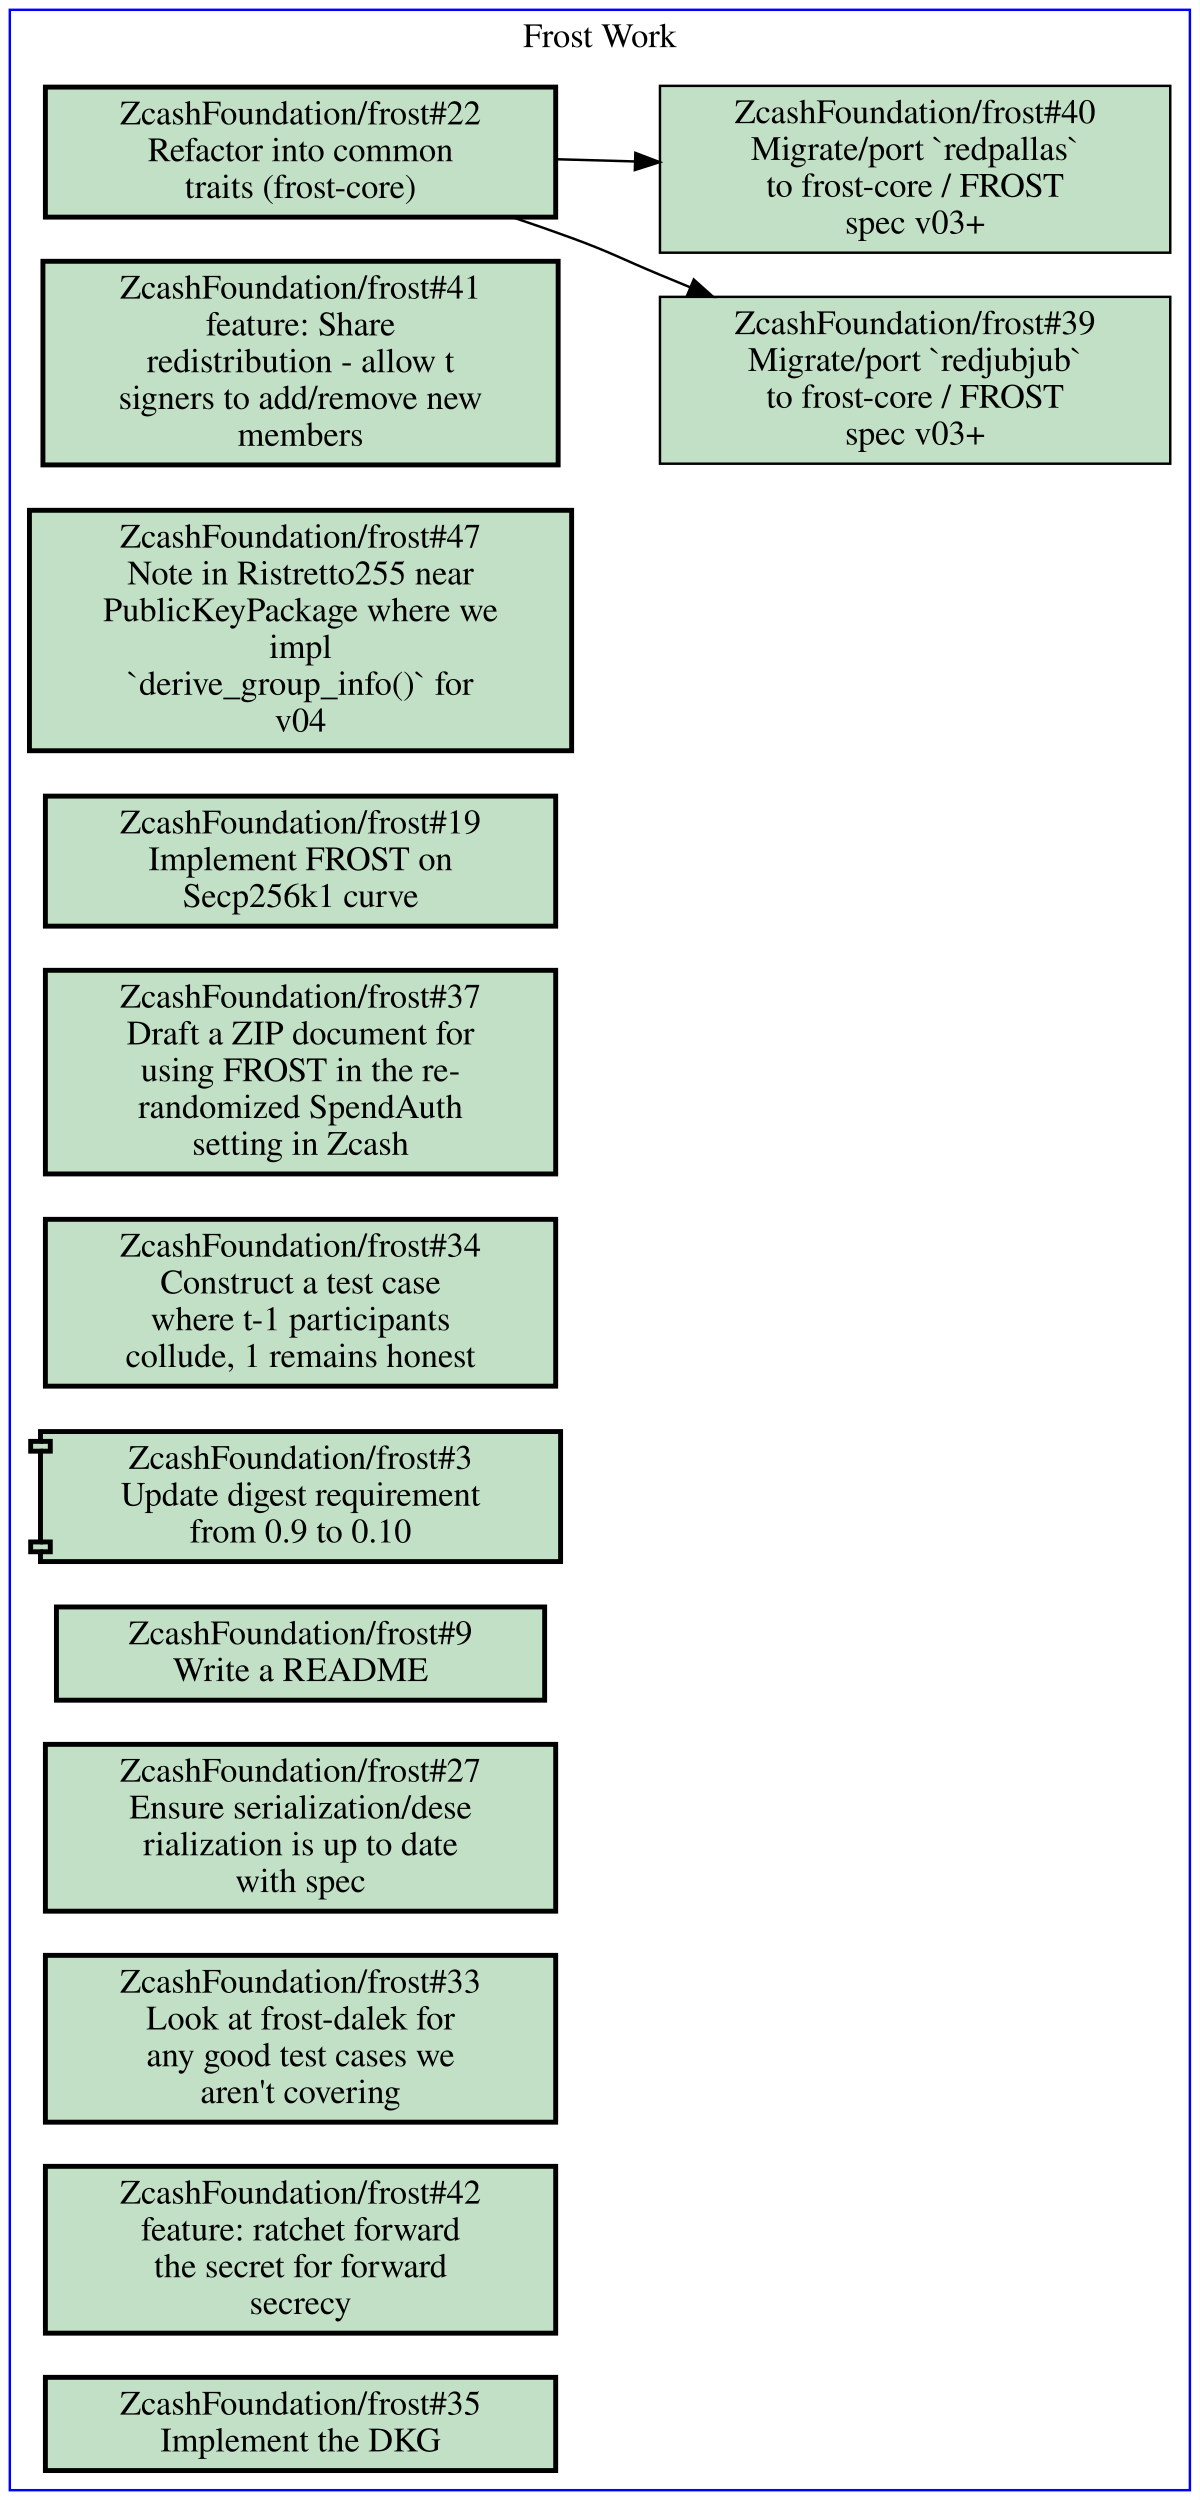
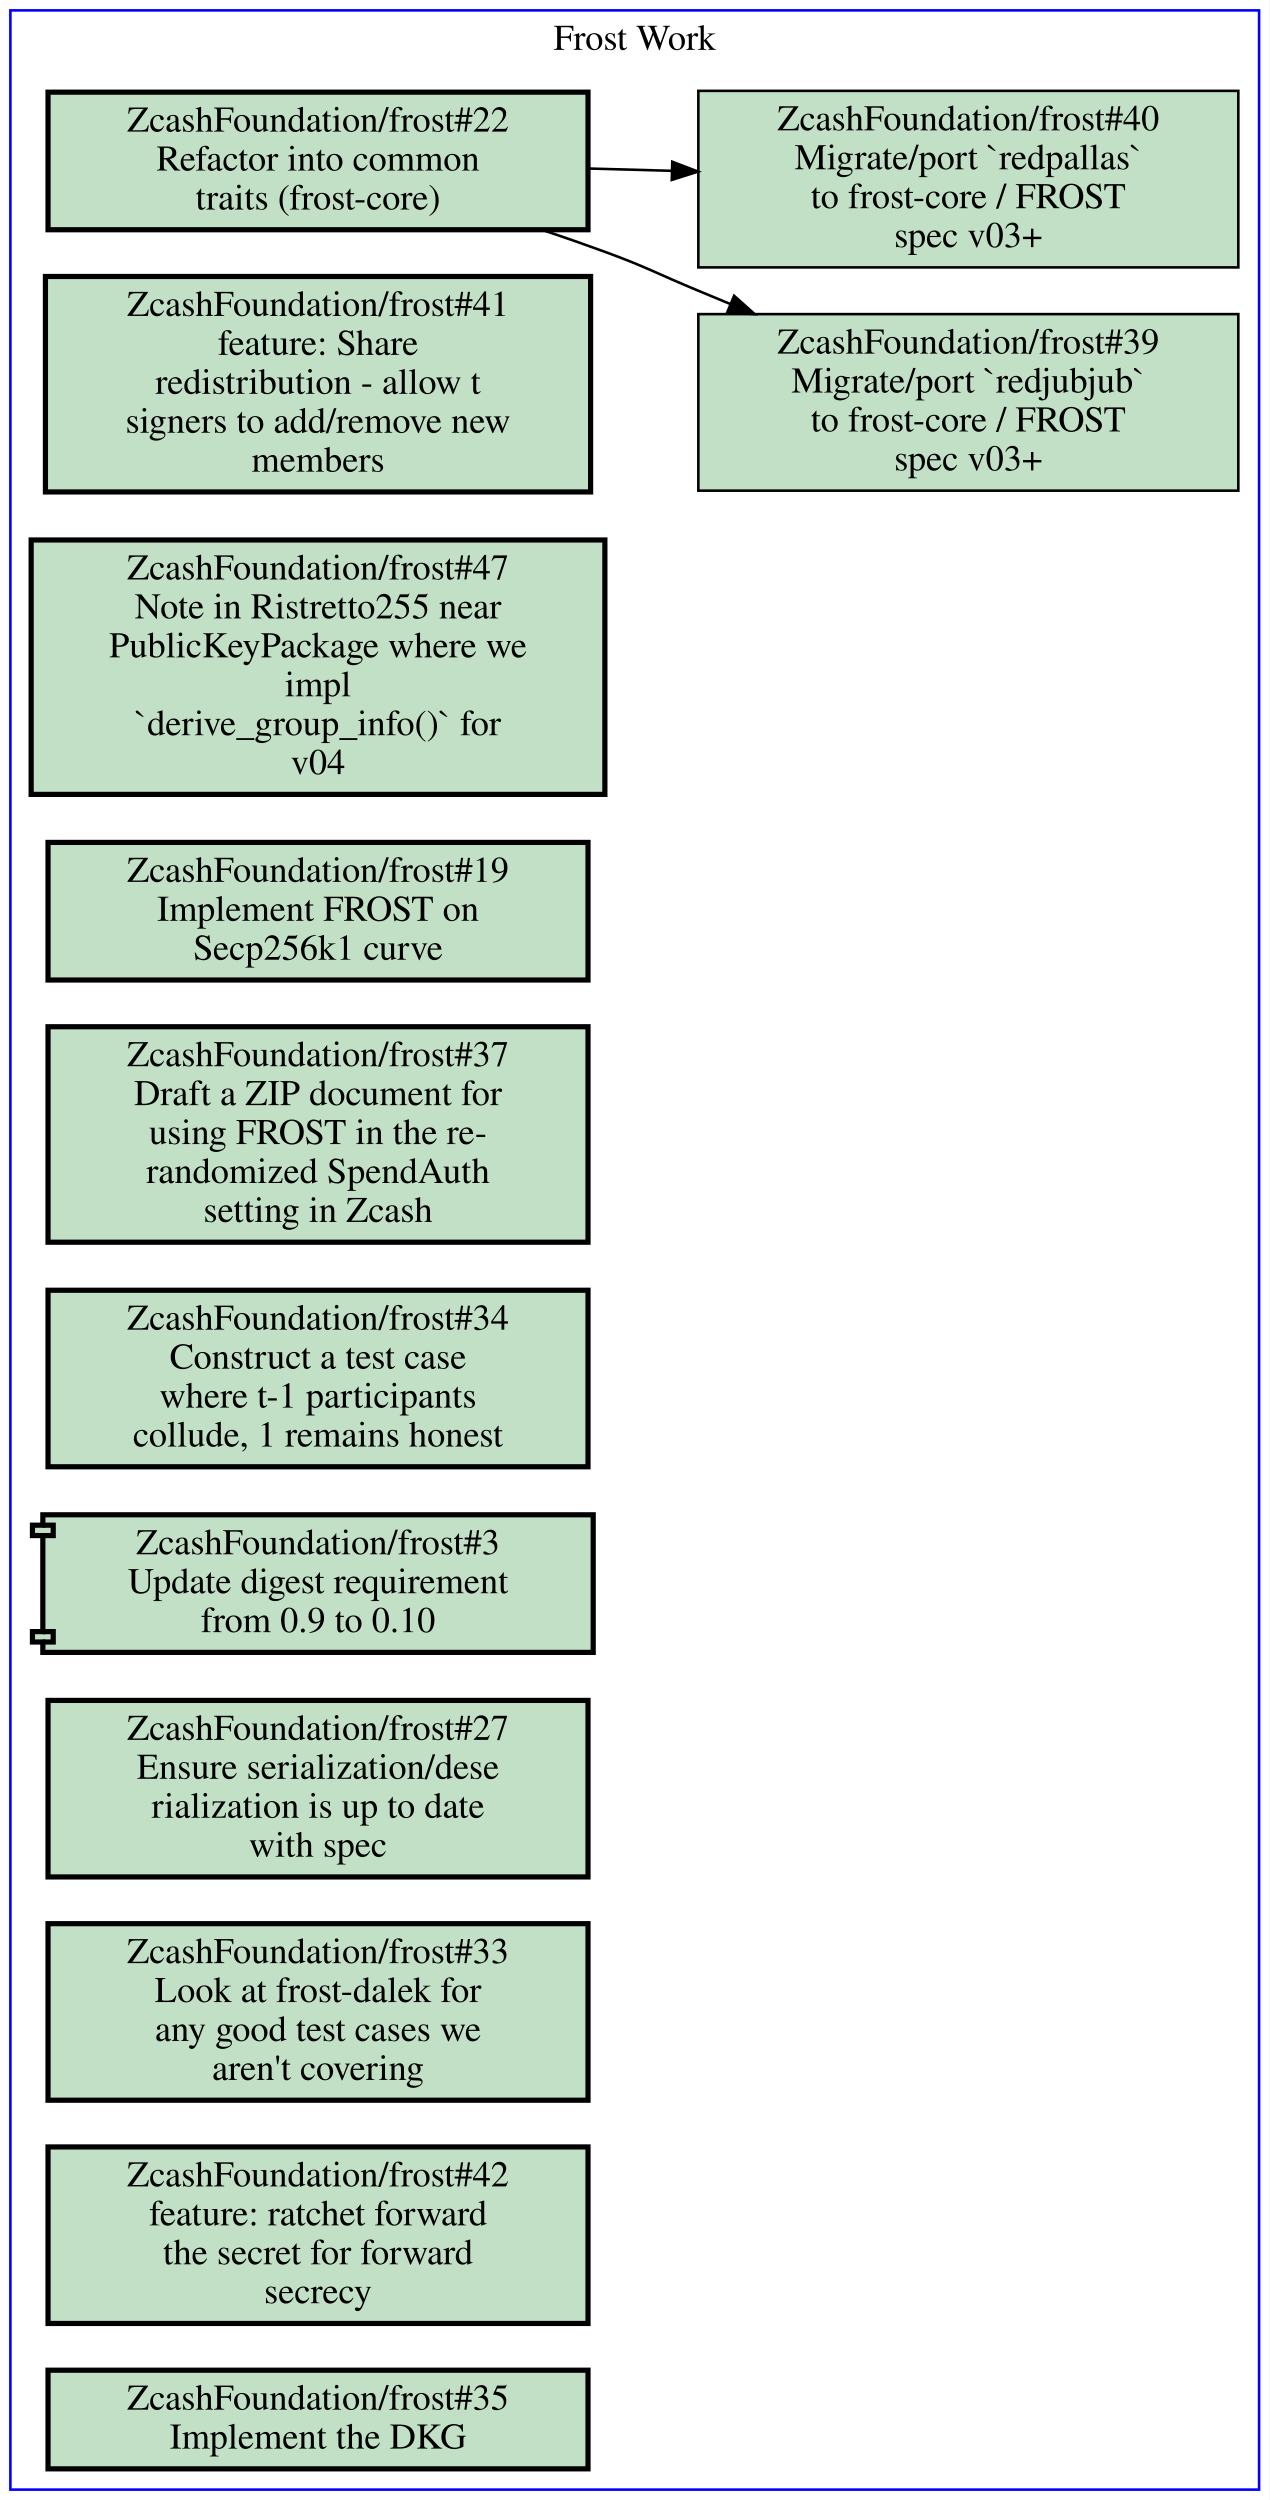
- <svg xmlns="http://www.w3.org/2000/svg" xmlns:xlink="http://www.w3.org/1999/xlink" width="489pt" height="1019pt" viewBox="0.00 0.00 489.00 1019.00">
-   <g id="graph0" class="graph" transform="scale(1 1) rotate(0) translate(4 1015)">
-     <polygon fill="#ffffff" stroke="transparent" points="-4,4 -4,-1015 485,-1015 485,4 -4,4" />
+ <svg xmlns="http://www.w3.org/2000/svg" xmlns:xlink="http://www.w3.org/1999/xlink" width="489pt" height="963pt" viewBox="0.00 0.00 489.00 963.00">
+   <g id="graph0" class="graph" transform="scale(1 1) rotate(0) translate(4 959)">
+     <polygon fill="#ffffff" stroke="transparent" points="-4,4 -4,-959 485,-959 485,4 -4,4" />
    <g id="clust1" class="cluster">
-       <polygon fill="none" stroke="#0000ff" points="0,0 0,-1011 481,-1011 481,0 0,0" />
-       <text text-anchor="middle" x="240.5" y="-995.8" font-family="Times,serif" font-size="14.00" fill="#000000">Frost Work</text>
+       <polygon fill="none" stroke="#0000ff" points="0,0 0,-955 481,-955 481,0 0,0" />
+       <text text-anchor="middle" x="240.5" y="-939.8" font-family="Times,serif" font-size="14.00" fill="#000000">Frost Work</text>
    </g>
    <g id="node1" class="node open">
      <g id="a_node1">
        <a xlink:href="https://github.com/ZcashFoundation/frost/issues/22" xlink:title="ZcashFoundation/frost#22&#10;Refactor into common&#10;traits (frost-core)" target="_blank">
-           <polygon fill="#c2e0c6" stroke="#000000" stroke-width="2" points="222.5,-979.5 14.5,-979.5 14.5,-926.5 222.5,-926.5 222.5,-979.5" />
-           <text text-anchor="middle" x="118.5" y="-964.3" font-family="Times,serif" font-size="14.00" fill="#000000">ZcashFoundation/frost#22</text>
-           <text text-anchor="middle" x="118.5" y="-949.3" font-family="Times,serif" font-size="14.00" fill="#000000">Refactor into common</text>
-           <text text-anchor="middle" x="118.5" y="-934.3" font-family="Times,serif" font-size="14.00" fill="#000000">traits (frost-core)</text>
+           <polygon fill="#c2e0c6" stroke="#000000" stroke-width="2" points="222.5,-923.5 14.5,-923.5 14.5,-870.5 222.5,-870.5 222.5,-923.5" />
+           <text text-anchor="middle" x="118.5" y="-908.3" font-family="Times,serif" font-size="14.00" fill="#000000">ZcashFoundation/frost#22</text>
+           <text text-anchor="middle" x="118.5" y="-893.3" font-family="Times,serif" font-size="14.00" fill="#000000">Refactor into common</text>
+           <text text-anchor="middle" x="118.5" y="-878.3" font-family="Times,serif" font-size="14.00" fill="#000000">traits (frost-core)</text>
        </a>
      </g>
    </g>
    <g id="node2" class="node open">
      <g id="a_node2">
        <a xlink:href="https://github.com/ZcashFoundation/frost/issues/39" xlink:title="ZcashFoundation/frost#39&#10;Migrate/port `redjubjub`&#10;to frost-core / FROST&#10;spec v03+" target="_blank">
-           <polygon fill="#c2e0c6" stroke="#000000" points="473,-894 265,-894 265,-826 473,-826 473,-894" />
-           <text text-anchor="middle" x="369" y="-878.8" font-family="Times,serif" font-size="14.00" fill="#000000">ZcashFoundation/frost#39</text>
-           <text text-anchor="middle" x="369" y="-863.8" font-family="Times,serif" font-size="14.00" fill="#000000">Migrate/port `redjubjub`</text>
-           <text text-anchor="middle" x="369" y="-848.8" font-family="Times,serif" font-size="14.00" fill="#000000">to frost-core / FROST</text>
-           <text text-anchor="middle" x="369" y="-833.8" font-family="Times,serif" font-size="14.00" fill="#000000">spec v03+</text>
+           <polygon fill="#c2e0c6" stroke="#000000" points="473,-838 265,-838 265,-770 473,-770 473,-838" />
+           <text text-anchor="middle" x="369" y="-822.8" font-family="Times,serif" font-size="14.00" fill="#000000">ZcashFoundation/frost#39</text>
+           <text text-anchor="middle" x="369" y="-807.8" font-family="Times,serif" font-size="14.00" fill="#000000">Migrate/port `redjubjub`</text>
+           <text text-anchor="middle" x="369" y="-792.8" font-family="Times,serif" font-size="14.00" fill="#000000">to frost-core / FROST</text>
+           <text text-anchor="middle" x="369" y="-777.8" font-family="Times,serif" font-size="14.00" fill="#000000">spec v03+</text>
        </a>
      </g>
    </g>
    <g id="edge1" class="edge">
-       <path fill="none" stroke="#000000" d="M205.01,-926.4C213.15,-923.66 221.25,-920.84 229,-918 245.28,-912.04 248.99,-909.64 265,-903 269.07,-901.31 273.23,-899.59 277.43,-897.84" />
-       <polygon fill="#000000" stroke="#000000" points="278.78,-901.069 286.68,-894.01 276.102,-894.602 278.78,-901.069" />
+       <path fill="none" stroke="#000000" d="M205.01,-870.4C213.15,-867.66 221.25,-864.84 229,-862 245.28,-856.04 248.99,-853.64 265,-847 269.07,-845.31 273.23,-843.59 277.43,-841.84" />
+       <polygon fill="#000000" stroke="#000000" points="278.78,-845.069 286.68,-838.01 276.102,-838.602 278.78,-845.069" />
    </g>
    <g id="node3" class="node open">
      <g id="a_node3">
        <a xlink:href="https://github.com/ZcashFoundation/frost/issues/40" xlink:title="ZcashFoundation/frost#40&#10;Migrate/port `redpallas`&#10;to frost-core / FROST&#10;spec v03+" target="_blank">
-           <polygon fill="#c2e0c6" stroke="#000000" points="473,-980 265,-980 265,-912 473,-912 473,-980" />
-           <text text-anchor="middle" x="369" y="-964.8" font-family="Times,serif" font-size="14.00" fill="#000000">ZcashFoundation/frost#40</text>
-           <text text-anchor="middle" x="369" y="-949.8" font-family="Times,serif" font-size="14.00" fill="#000000">Migrate/port `redpallas`</text>
-           <text text-anchor="middle" x="369" y="-934.8" font-family="Times,serif" font-size="14.00" fill="#000000">to frost-core / FROST</text>
-           <text text-anchor="middle" x="369" y="-919.8" font-family="Times,serif" font-size="14.00" fill="#000000">spec v03+</text>
+           <polygon fill="#c2e0c6" stroke="#000000" points="473,-924 265,-924 265,-856 473,-856 473,-924" />
+           <text text-anchor="middle" x="369" y="-908.8" font-family="Times,serif" font-size="14.00" fill="#000000">ZcashFoundation/frost#40</text>
+           <text text-anchor="middle" x="369" y="-893.8" font-family="Times,serif" font-size="14.00" fill="#000000">Migrate/port `redpallas`</text>
+           <text text-anchor="middle" x="369" y="-878.8" font-family="Times,serif" font-size="14.00" fill="#000000">to frost-core / FROST</text>
+           <text text-anchor="middle" x="369" y="-863.8" font-family="Times,serif" font-size="14.00" fill="#000000">spec v03+</text>
        </a>
      </g>
    </g>
    <g id="edge2" class="edge">
-       <path fill="none" stroke="#000000" d="M222.56,-950.09C233.15,-949.8 243.96,-949.49 254.65,-949.2" />
-       <polygon fill="#000000" stroke="#000000" points="254.963,-952.693 264.86,-948.91 254.765,-945.695 254.963,-952.693" />
+       <path fill="none" stroke="#000000" d="M222.56,-894.09C233.15,-893.8 243.96,-893.49 254.65,-893.2" />
+       <polygon fill="#000000" stroke="#000000" points="254.963,-896.693 264.86,-892.91 254.765,-889.695 254.963,-896.693" />
    </g>
    <g id="node4" class="node open">
      <g id="a_node4">
        <a xlink:href="https://github.com/ZcashFoundation/frost/issues/41" xlink:title="ZcashFoundation/frost#41&#10;feature: Share&#10;redistribution - allow t&#10;signers to add/remove new&#10;members" target="_blank">
-           <polygon fill="#c2e0c6" stroke="#000000" stroke-width="2" points="223.5,-908.5 13.5,-908.5 13.5,-825.5 223.5,-825.5 223.5,-908.5" />
-           <text text-anchor="middle" x="118.5" y="-893.3" font-family="Times,serif" font-size="14.00" fill="#000000">ZcashFoundation/frost#41</text>
-           <text text-anchor="middle" x="118.5" y="-878.3" font-family="Times,serif" font-size="14.00" fill="#000000">feature: Share</text>
-           <text text-anchor="middle" x="118.5" y="-863.3" font-family="Times,serif" font-size="14.00" fill="#000000">redistribution - allow t</text>
-           <text text-anchor="middle" x="118.5" y="-848.3" font-family="Times,serif" font-size="14.00" fill="#000000">signers to add/remove new</text>
-           <text text-anchor="middle" x="118.5" y="-833.3" font-family="Times,serif" font-size="14.00" fill="#000000">members</text>
+           <polygon fill="#c2e0c6" stroke="#000000" stroke-width="2" points="223.5,-852.5 13.5,-852.5 13.5,-769.5 223.5,-769.5 223.5,-852.5" />
+           <text text-anchor="middle" x="118.5" y="-837.3" font-family="Times,serif" font-size="14.00" fill="#000000">ZcashFoundation/frost#41</text>
+           <text text-anchor="middle" x="118.5" y="-822.3" font-family="Times,serif" font-size="14.00" fill="#000000">feature: Share</text>
+           <text text-anchor="middle" x="118.5" y="-807.3" font-family="Times,serif" font-size="14.00" fill="#000000">redistribution - allow t</text>
+           <text text-anchor="middle" x="118.5" y="-792.3" font-family="Times,serif" font-size="14.00" fill="#000000">signers to add/remove new</text>
+           <text text-anchor="middle" x="118.5" y="-777.3" font-family="Times,serif" font-size="14.00" fill="#000000">members</text>
        </a>
      </g>
    </g>
    <g id="node5" class="node open">
      <g id="a_node5">
        <a xlink:href="https://github.com/ZcashFoundation/frost/issues/47" xlink:title="ZcashFoundation/frost#47&#10;Note in Ristretto255 near&#10;PublicKeyPackage where we&#10;impl&#10;`derive_group_info()` for&#10;v04" target="_blank">
-           <polygon fill="#c2e0c6" stroke="#000000" stroke-width="2" points="229,-807 8,-807 8,-709 229,-709 229,-807" />
-           <text text-anchor="middle" x="118.5" y="-791.8" font-family="Times,serif" font-size="14.00" fill="#000000">ZcashFoundation/frost#47</text>
-           <text text-anchor="middle" x="118.5" y="-776.8" font-family="Times,serif" font-size="14.00" fill="#000000">Note in Ristretto255 near</text>
-           <text text-anchor="middle" x="118.5" y="-761.8" font-family="Times,serif" font-size="14.00" fill="#000000">PublicKeyPackage where we</text>
-           <text text-anchor="middle" x="118.5" y="-746.8" font-family="Times,serif" font-size="14.00" fill="#000000">impl</text>
-           <text text-anchor="middle" x="118.5" y="-731.8" font-family="Times,serif" font-size="14.00" fill="#000000">`derive_group_info()` for</text>
-           <text text-anchor="middle" x="118.5" y="-716.8" font-family="Times,serif" font-size="14.00" fill="#000000">v04</text>
+           <polygon fill="#c2e0c6" stroke="#000000" stroke-width="2" points="229,-751 8,-751 8,-653 229,-653 229,-751" />
+           <text text-anchor="middle" x="118.5" y="-735.8" font-family="Times,serif" font-size="14.00" fill="#000000">ZcashFoundation/frost#47</text>
+           <text text-anchor="middle" x="118.5" y="-720.8" font-family="Times,serif" font-size="14.00" fill="#000000">Note in Ristretto255 near</text>
+           <text text-anchor="middle" x="118.5" y="-705.8" font-family="Times,serif" font-size="14.00" fill="#000000">PublicKeyPackage where we</text>
+           <text text-anchor="middle" x="118.5" y="-690.8" font-family="Times,serif" font-size="14.00" fill="#000000">impl</text>
+           <text text-anchor="middle" x="118.5" y="-675.8" font-family="Times,serif" font-size="14.00" fill="#000000">`derive_group_info()` for</text>
+           <text text-anchor="middle" x="118.5" y="-660.8" font-family="Times,serif" font-size="14.00" fill="#000000">v04</text>
        </a>
      </g>
    </g>
    <g id="node6" class="node open">
      <g id="a_node6">
        <a xlink:href="https://github.com/ZcashFoundation/frost/issues/19" xlink:title="ZcashFoundation/frost#19&#10;Implement FROST on&#10;Secp256k1 curve" target="_blank">
-           <polygon fill="#c2e0c6" stroke="#000000" stroke-width="2" points="222.5,-690.5 14.5,-690.5 14.5,-637.5 222.5,-637.5 222.5,-690.5" />
-           <text text-anchor="middle" x="118.5" y="-675.3" font-family="Times,serif" font-size="14.00" fill="#000000">ZcashFoundation/frost#19</text>
-           <text text-anchor="middle" x="118.5" y="-660.3" font-family="Times,serif" font-size="14.00" fill="#000000">Implement FROST on</text>
-           <text text-anchor="middle" x="118.5" y="-645.3" font-family="Times,serif" font-size="14.00" fill="#000000">Secp256k1 curve</text>
+           <polygon fill="#c2e0c6" stroke="#000000" stroke-width="2" points="222.5,-634.5 14.5,-634.5 14.5,-581.5 222.5,-581.5 222.5,-634.5" />
+           <text text-anchor="middle" x="118.5" y="-619.3" font-family="Times,serif" font-size="14.00" fill="#000000">ZcashFoundation/frost#19</text>
+           <text text-anchor="middle" x="118.5" y="-604.3" font-family="Times,serif" font-size="14.00" fill="#000000">Implement FROST on</text>
+           <text text-anchor="middle" x="118.5" y="-589.3" font-family="Times,serif" font-size="14.00" fill="#000000">Secp256k1 curve</text>
        </a>
      </g>
    </g>
    <g id="node7" class="node open">
      <g id="a_node7">
        <a xlink:href="https://github.com/ZcashFoundation/frost/issues/37" xlink:title="ZcashFoundation/frost#37&#10;Draft a ZIP document for&#10;using FROST in the re-&#10;randomized SpendAuth&#10;setting in Zcash" target="_blank">
-           <polygon fill="#c2e0c6" stroke="#000000" stroke-width="2" points="222.5,-619.5 14.5,-619.5 14.5,-536.5 222.5,-536.5 222.5,-619.5" />
-           <text text-anchor="middle" x="118.5" y="-604.3" font-family="Times,serif" font-size="14.00" fill="#000000">ZcashFoundation/frost#37</text>
-           <text text-anchor="middle" x="118.5" y="-589.3" font-family="Times,serif" font-size="14.00" fill="#000000">Draft a ZIP document for</text>
-           <text text-anchor="middle" x="118.5" y="-574.3" font-family="Times,serif" font-size="14.00" fill="#000000">using FROST in the re-</text>
-           <text text-anchor="middle" x="118.5" y="-559.3" font-family="Times,serif" font-size="14.00" fill="#000000">randomized SpendAuth</text>
-           <text text-anchor="middle" x="118.5" y="-544.3" font-family="Times,serif" font-size="14.00" fill="#000000">setting in Zcash</text>
+           <polygon fill="#c2e0c6" stroke="#000000" stroke-width="2" points="222.5,-563.5 14.5,-563.5 14.5,-480.5 222.5,-480.5 222.5,-563.5" />
+           <text text-anchor="middle" x="118.5" y="-548.3" font-family="Times,serif" font-size="14.00" fill="#000000">ZcashFoundation/frost#37</text>
+           <text text-anchor="middle" x="118.5" y="-533.3" font-family="Times,serif" font-size="14.00" fill="#000000">Draft a ZIP document for</text>
+           <text text-anchor="middle" x="118.5" y="-518.3" font-family="Times,serif" font-size="14.00" fill="#000000">using FROST in the re-</text>
+           <text text-anchor="middle" x="118.5" y="-503.3" font-family="Times,serif" font-size="14.00" fill="#000000">randomized SpendAuth</text>
+           <text text-anchor="middle" x="118.5" y="-488.3" font-family="Times,serif" font-size="14.00" fill="#000000">setting in Zcash</text>
        </a>
      </g>
    </g>
    <g id="node8" class="node open">
      <g id="a_node8">
        <a xlink:href="https://github.com/ZcashFoundation/frost/issues/34" xlink:title="ZcashFoundation/frost#34&#10;Construct a test case&#10;where t-1 participants&#10;collude, 1 remains honest" target="_blank">
-           <polygon fill="#c2e0c6" stroke="#000000" stroke-width="2" points="222.5,-518 14.5,-518 14.5,-450 222.5,-450 222.5,-518" />
-           <text text-anchor="middle" x="118.5" y="-502.8" font-family="Times,serif" font-size="14.00" fill="#000000">ZcashFoundation/frost#34</text>
-           <text text-anchor="middle" x="118.5" y="-487.8" font-family="Times,serif" font-size="14.00" fill="#000000">Construct a test case</text>
-           <text text-anchor="middle" x="118.5" y="-472.8" font-family="Times,serif" font-size="14.00" fill="#000000">where t-1 participants</text>
-           <text text-anchor="middle" x="118.5" y="-457.8" font-family="Times,serif" font-size="14.00" fill="#000000">collude, 1 remains honest</text>
+           <polygon fill="#c2e0c6" stroke="#000000" stroke-width="2" points="222.5,-462 14.5,-462 14.5,-394 222.5,-394 222.5,-462" />
+           <text text-anchor="middle" x="118.5" y="-446.8" font-family="Times,serif" font-size="14.00" fill="#000000">ZcashFoundation/frost#34</text>
+           <text text-anchor="middle" x="118.5" y="-431.8" font-family="Times,serif" font-size="14.00" fill="#000000">Construct a test case</text>
+           <text text-anchor="middle" x="118.5" y="-416.8" font-family="Times,serif" font-size="14.00" fill="#000000">where t-1 participants</text>
+           <text text-anchor="middle" x="118.5" y="-401.8" font-family="Times,serif" font-size="14.00" fill="#000000">collude, 1 remains honest</text>
        </a>
      </g>
    </g>
    <g id="node9" class="node open">
      <g id="a_node9">
        <a xlink:href="https://github.com/ZcashFoundation/frost/pull/3" xlink:title="ZcashFoundation/frost#3&#10;Update digest requirement&#10;from 0.9 to 0.10" target="_blank">
-           <polygon fill="#c2e0c6" stroke="#000000" stroke-width="2" points="224.5,-431.5 12.5,-431.5 12.5,-427.5 8.5,-427.5 8.5,-423.5 12.5,-423.5 12.5,-386.5 8.5,-386.5 8.5,-382.5 12.5,-382.5 12.5,-378.5 224.5,-378.5 224.5,-431.5" />
-           <polyline fill="none" stroke="#000000" stroke-width="2" points="12.5,-427.5 16.5,-427.5 16.5,-423.5 12.5,-423.5 " />
-           <polyline fill="none" stroke="#000000" stroke-width="2" points="12.5,-386.5 16.5,-386.5 16.5,-382.5 12.5,-382.5 " />
-           <text text-anchor="middle" x="118.5" y="-416.3" font-family="Times,serif" font-size="14.00" fill="#000000">ZcashFoundation/frost#3</text>
-           <text text-anchor="middle" x="118.5" y="-401.3" font-family="Times,serif" font-size="14.00" fill="#000000">Update digest requirement</text>
-           <text text-anchor="middle" x="118.5" y="-386.3" font-family="Times,serif" font-size="14.00" fill="#000000">from 0.9 to 0.10</text>
+           <polygon fill="#c2e0c6" stroke="#000000" stroke-width="2" points="224.5,-375.5 12.5,-375.5 12.5,-371.5 8.5,-371.5 8.5,-367.5 12.5,-367.5 12.5,-330.5 8.5,-330.5 8.5,-326.5 12.5,-326.5 12.5,-322.5 224.5,-322.5 224.5,-375.5" />
+           <polyline fill="none" stroke="#000000" stroke-width="2" points="12.5,-371.5 16.5,-371.5 16.5,-367.5 12.5,-367.5 " />
+           <polyline fill="none" stroke="#000000" stroke-width="2" points="12.5,-330.5 16.5,-330.5 16.5,-326.5 12.5,-326.5 " />
+           <text text-anchor="middle" x="118.5" y="-360.3" font-family="Times,serif" font-size="14.00" fill="#000000">ZcashFoundation/frost#3</text>
+           <text text-anchor="middle" x="118.5" y="-345.3" font-family="Times,serif" font-size="14.00" fill="#000000">Update digest requirement</text>
+           <text text-anchor="middle" x="118.5" y="-330.3" font-family="Times,serif" font-size="14.00" fill="#000000">from 0.9 to 0.10</text>
        </a>
      </g>
    </g>
    <g id="node10" class="node open">
      <g id="a_node10">
-         <a xlink:href="https://github.com/ZcashFoundation/frost/issues/9" xlink:title="ZcashFoundation/frost#9&#10;Write a README" target="_blank">
-           <polygon fill="#c2e0c6" stroke="#000000" stroke-width="2" points="218,-360 19,-360 19,-322 218,-322 218,-360" />
-           <text text-anchor="middle" x="118.5" y="-344.8" font-family="Times,serif" font-size="14.00" fill="#000000">ZcashFoundation/frost#9</text>
-           <text text-anchor="middle" x="118.5" y="-329.8" font-family="Times,serif" font-size="14.00" fill="#000000">Write a README</text>
-         </a>
-       </g>
-     </g>
-     <g id="node11" class="node open">
-       <g id="a_node11">
        <a xlink:href="https://github.com/ZcashFoundation/frost/issues/27" xlink:title="ZcashFoundation/frost#27&#10;Ensure serialization/dese&#10;rialization is up to date&#10;with spec" target="_blank">
          <polygon fill="#c2e0c6" stroke="#000000" stroke-width="2" points="222.5,-304 14.5,-304 14.5,-236 222.5,-236 222.5,-304" />
          <text text-anchor="middle" x="118.5" y="-288.8" font-family="Times,serif" font-size="14.00" fill="#000000">ZcashFoundation/frost#27</text>
          <text text-anchor="middle" x="118.5" y="-273.8" font-family="Times,serif" font-size="14.00" fill="#000000">Ensure serialization/dese</text>
          <text text-anchor="middle" x="118.5" y="-258.8" font-family="Times,serif" font-size="14.00" fill="#000000">rialization is up to date</text>
          <text text-anchor="middle" x="118.5" y="-243.8" font-family="Times,serif" font-size="14.00" fill="#000000">with spec</text>
        </a>
      </g>
    </g>
-     <g id="node12" class="node open">
-       <g id="a_node12">
+     <g id="node11" class="node open">
+       <g id="a_node11">
        <a xlink:href="https://github.com/ZcashFoundation/frost/issues/33" xlink:title="ZcashFoundation/frost#33&#10;Look at frost-dalek for&#10;any good test cases we&#10;aren't covering" target="_blank">
          <polygon fill="#c2e0c6" stroke="#000000" stroke-width="2" points="222.5,-218 14.5,-218 14.5,-150 222.5,-150 222.5,-218" />
          <text text-anchor="middle" x="118.5" y="-202.8" font-family="Times,serif" font-size="14.00" fill="#000000">ZcashFoundation/frost#33</text>
          <text text-anchor="middle" x="118.5" y="-187.8" font-family="Times,serif" font-size="14.00" fill="#000000">Look at frost-dalek for</text>
          <text text-anchor="middle" x="118.5" y="-172.8" font-family="Times,serif" font-size="14.00" fill="#000000">any good test cases we</text>
          <text text-anchor="middle" x="118.5" y="-157.8" font-family="Times,serif" font-size="14.00" fill="#000000">aren't covering</text>
        </a>
      </g>
    </g>
-     <g id="node13" class="node open">
-       <g id="a_node13">
+     <g id="node12" class="node open">
+       <g id="a_node12">
        <a xlink:href="https://github.com/ZcashFoundation/frost/issues/42" xlink:title="ZcashFoundation/frost#42&#10;feature: ratchet forward&#10;the secret for forward&#10;secrecy" target="_blank">
          <polygon fill="#c2e0c6" stroke="#000000" stroke-width="2" points="222.5,-132 14.5,-132 14.5,-64 222.5,-64 222.5,-132" />
          <text text-anchor="middle" x="118.5" y="-116.8" font-family="Times,serif" font-size="14.00" fill="#000000">ZcashFoundation/frost#42</text>
          <text text-anchor="middle" x="118.5" y="-101.8" font-family="Times,serif" font-size="14.00" fill="#000000">feature: ratchet forward</text>
          <text text-anchor="middle" x="118.5" y="-86.8" font-family="Times,serif" font-size="14.00" fill="#000000">the secret for forward</text>
          <text text-anchor="middle" x="118.5" y="-71.8" font-family="Times,serif" font-size="14.00" fill="#000000">secrecy</text>
        </a>
      </g>
    </g>
-     <g id="node14" class="node open">
-       <g id="a_node14">
+     <g id="node13" class="node open">
+       <g id="a_node13">
        <a xlink:href="https://github.com/ZcashFoundation/frost/issues/35" xlink:title="ZcashFoundation/frost#35&#10;Implement the DKG" target="_blank">
          <polygon fill="#c2e0c6" stroke="#000000" stroke-width="2" points="222.5,-46 14.5,-46 14.5,-8 222.5,-8 222.5,-46" />
          <text text-anchor="middle" x="118.5" y="-30.8" font-family="Times,serif" font-size="14.00" fill="#000000">ZcashFoundation/frost#35</text>
          <text text-anchor="middle" x="118.5" y="-15.8" font-family="Times,serif" font-size="14.00" fill="#000000">Implement the DKG</text>
        </a>
      </g>
    </g>
  </g>
</svg>
